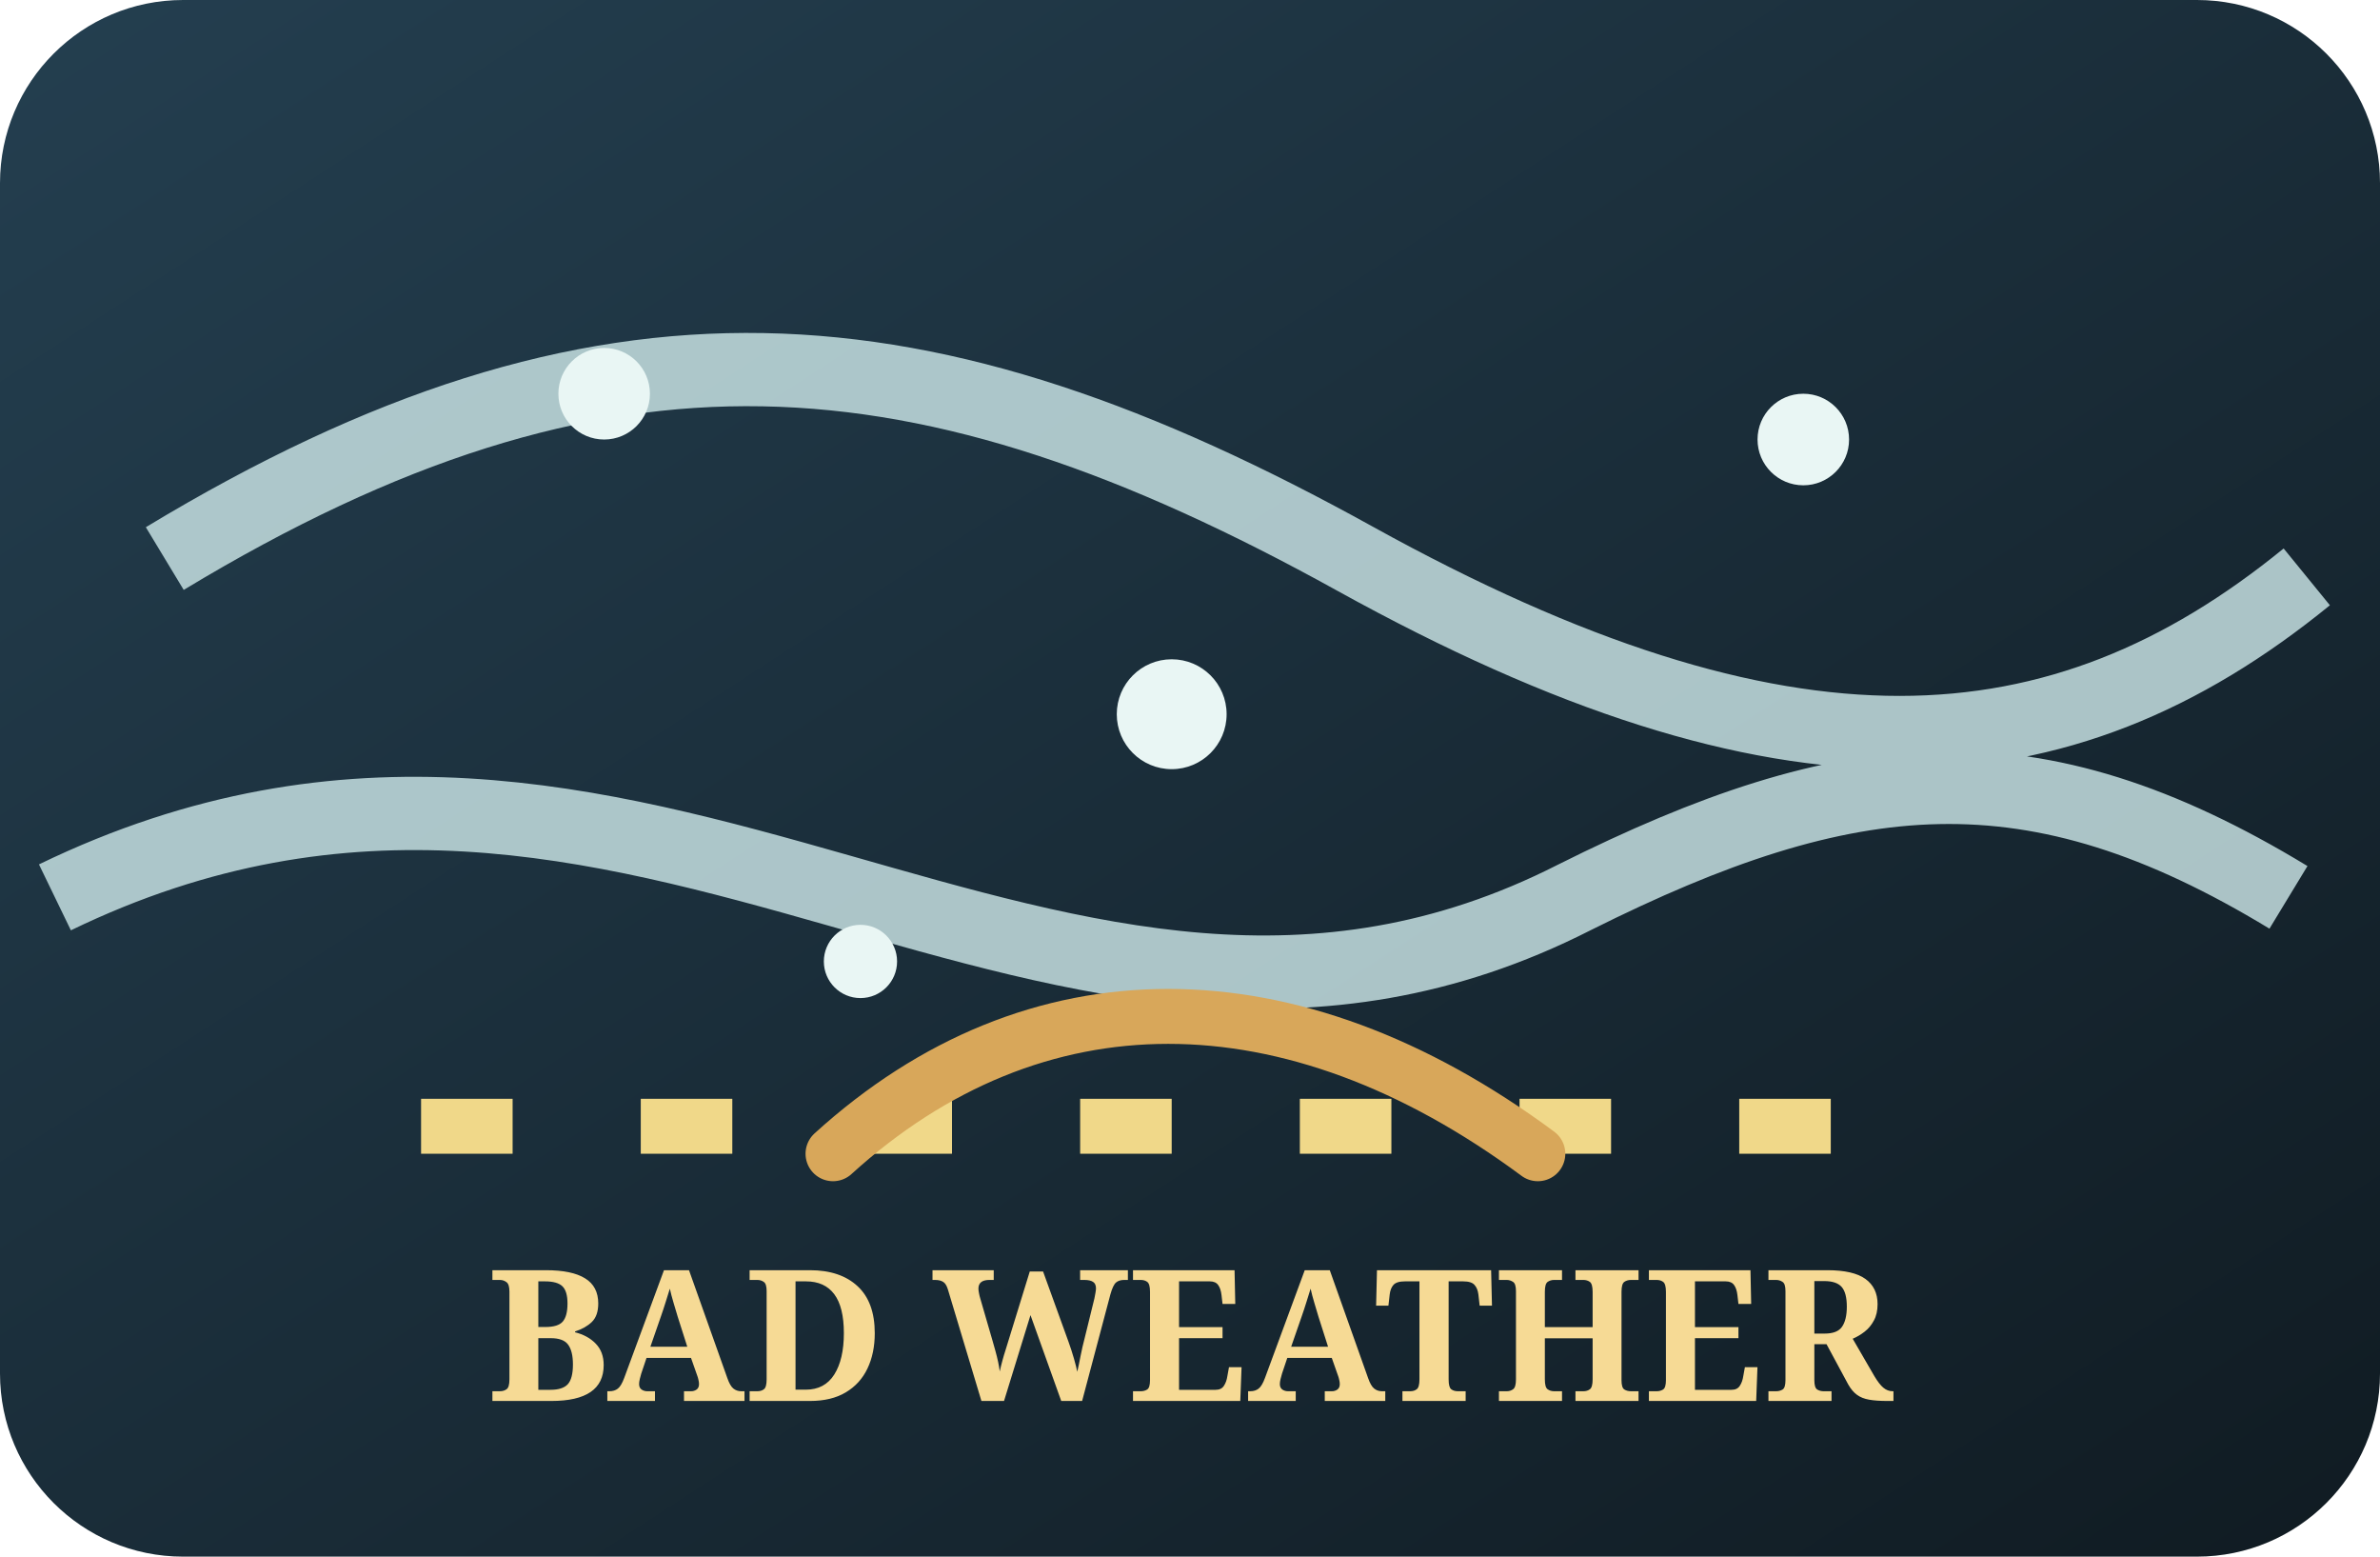
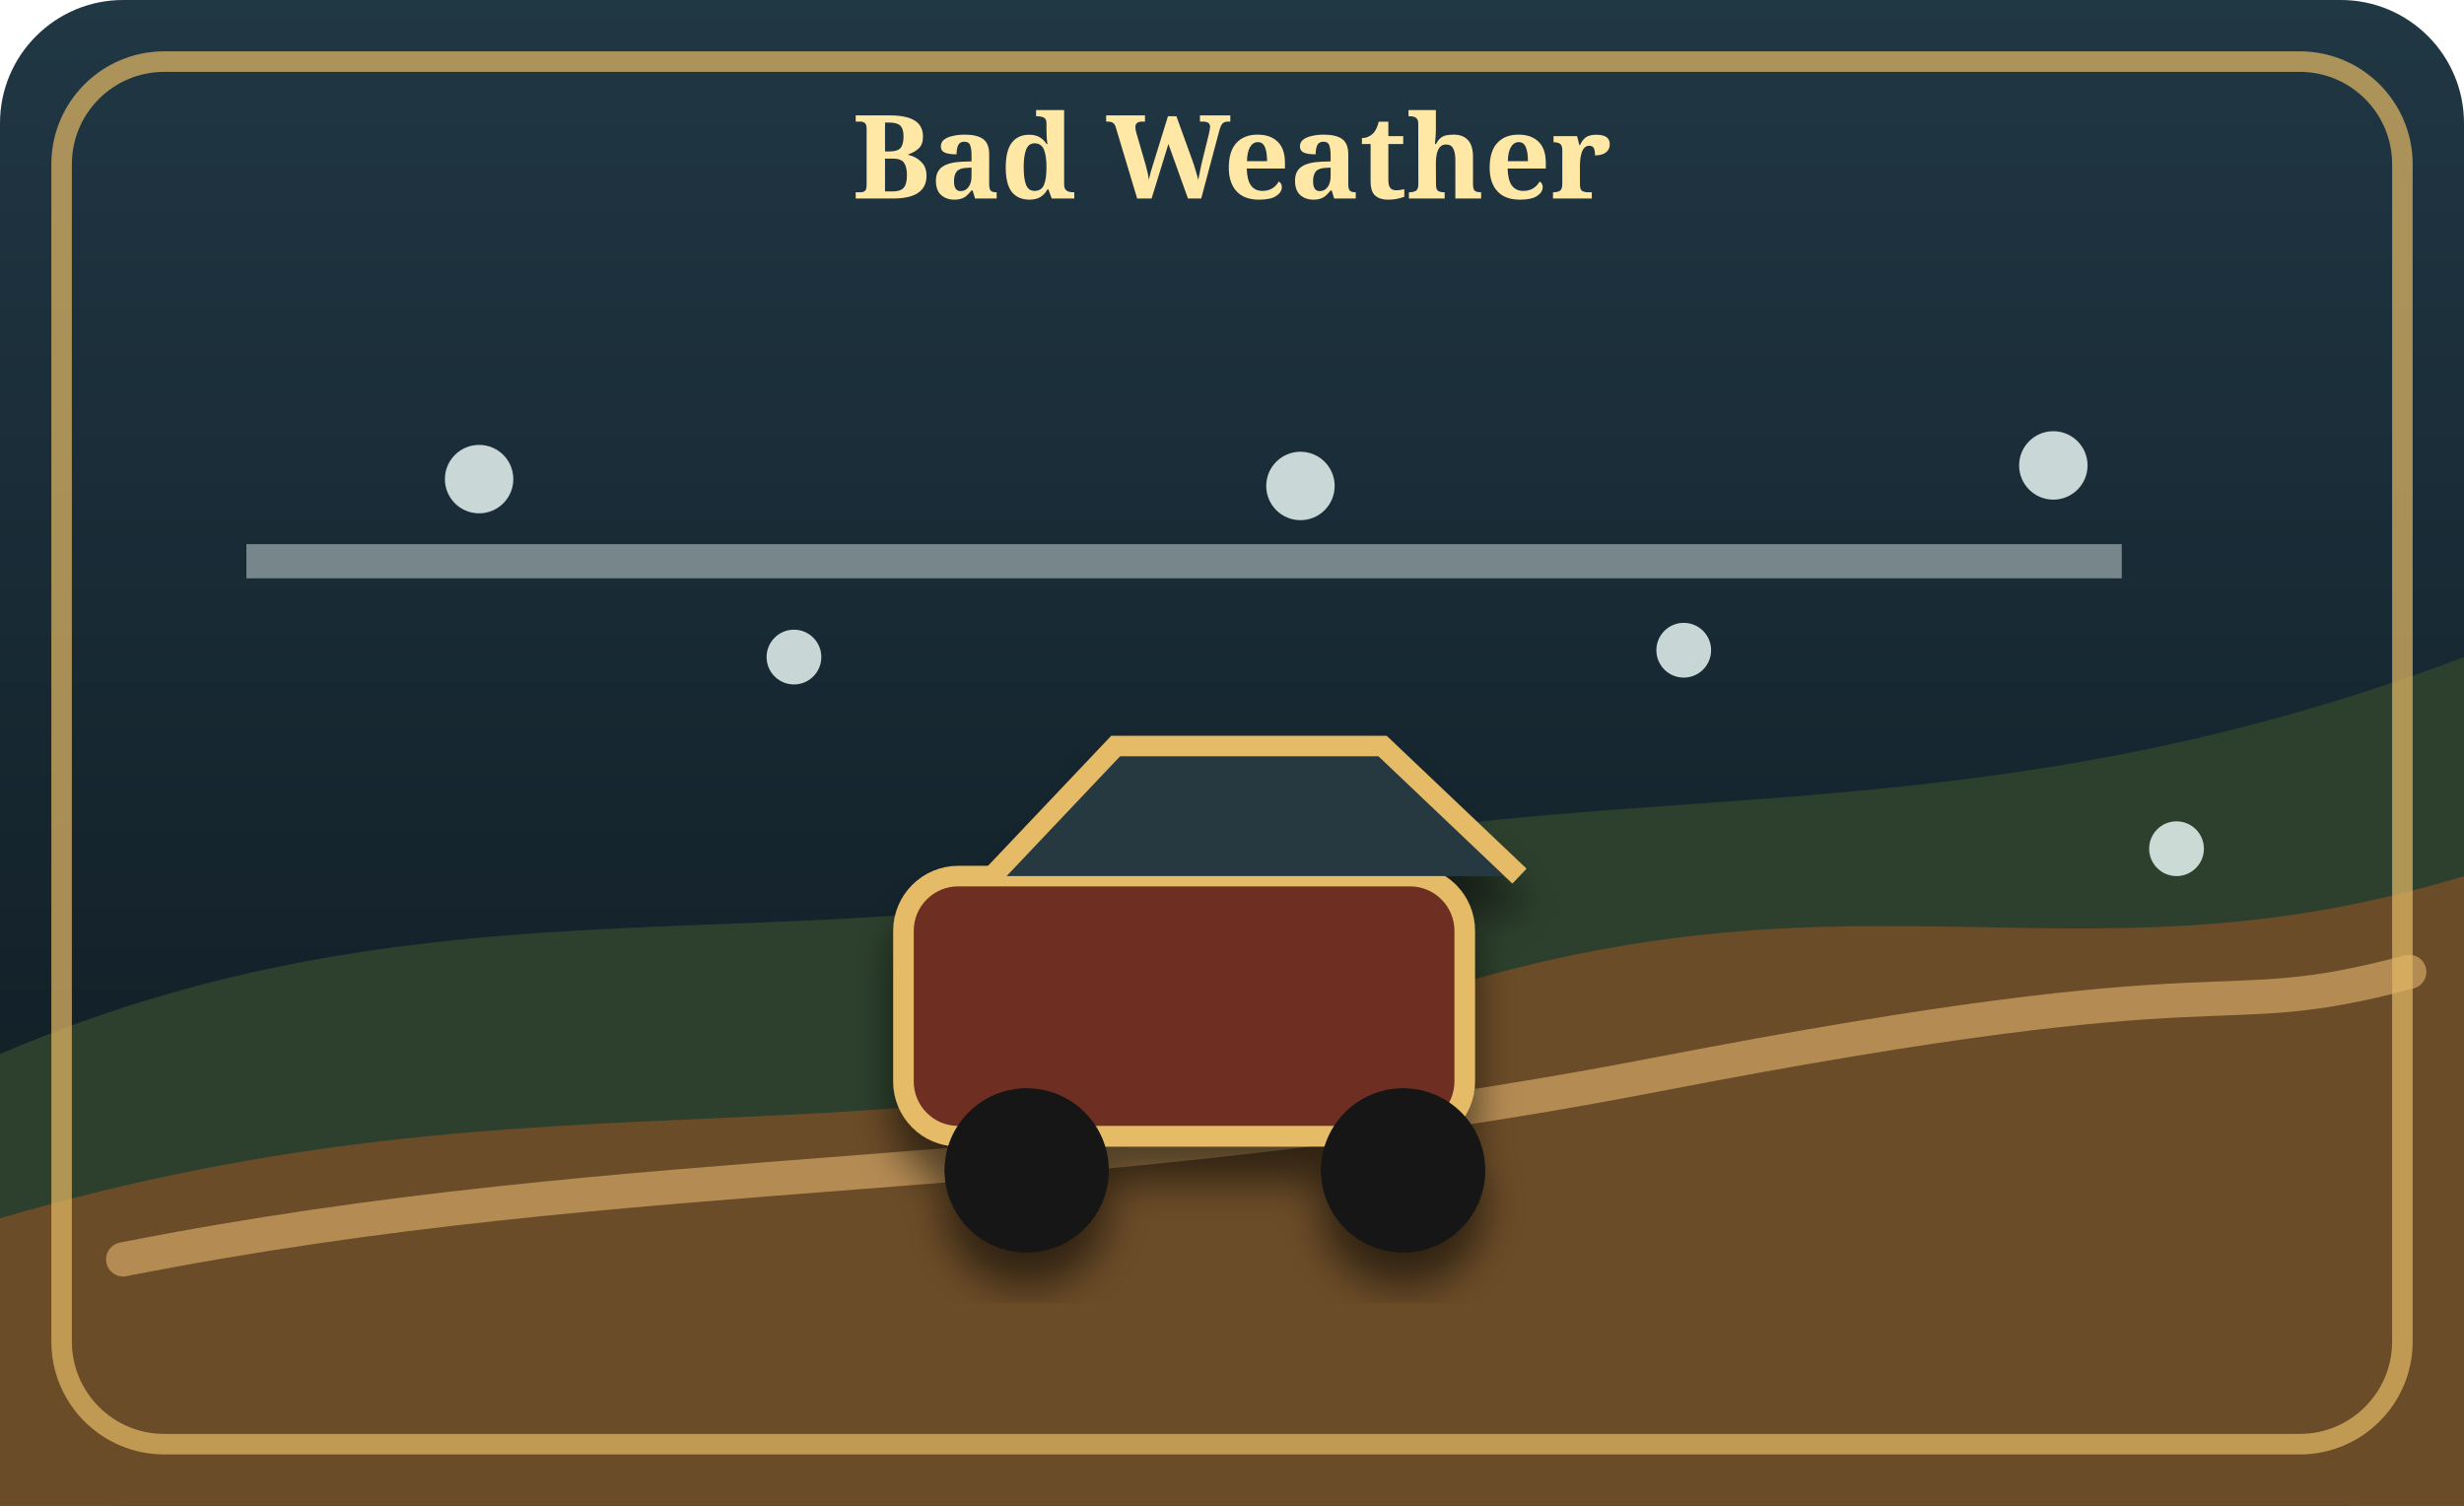
- <svg xmlns="http://www.w3.org/2000/svg" viewBox="0 0 260 170">
+ <svg xmlns="http://www.w3.org/2000/svg" viewBox="0 0 360 220" role="img" aria-label="Bad Weather">
  <defs>
-     <linearGradient id="storm" y1="0" y2="1">
-       <stop offset="0" stop-color="#243f50" />
-       <stop offset="1" stop-color="#101b22" />
+     <linearGradient id="sky" x1="0" x2="0" y1="0" y2="1">
+       <stop offset="0" stop-color="#203744" />
+       <stop offset="1" stop-color="#0d171d" />
    </linearGradient>
+     <linearGradient id="gold" x1="0" x2="1">
+       <stop offset="0" stop-color="#fff0ae" />
+       <stop offset=".5" stop-color="#d59d3e" />
+       <stop offset="1" stop-color="#fff1b8" />
+     </linearGradient>
+     <filter id="shadow">
+       <feDropShadow dx="0" dy="5" stdDeviation="3" flood-color="#000" flood-opacity=".55" />
+     </filter>
  </defs>
-   <rect width="260" height="170" rx="20" fill="url(#storm)" />
-   <path d="M18 61c48-29 83-26 130 0s77 24 104 2M6 98c64-31 109 29 166 0 30-15 50-17 78 0" fill="none" stroke="#cce7e8" stroke-width="8" opacity=".82" />
-   <path d="M46 123h168" stroke="#f0d889" stroke-width="6" stroke-dasharray="10 14" />
-   <circle cx="66" cy="43" r="5" fill="#e9f6f4" />
-   <circle cx="128" cy="78" r="6" fill="#e9f6f4" />
-   <circle cx="197" cy="48" r="5" fill="#e9f6f4" />
-   <circle cx="94" cy="105" r="4" fill="#e9f6f4" />
-   <path d="M91 126c22-20 50-20 77 0" fill="none" stroke="#d8a75a" stroke-width="6" stroke-linecap="round" />
-   <text x="130" y="153" text-anchor="middle" font-family="Georgia,serif" font-size="20" font-weight="700" fill="#f6da95">BAD WEATHER</text>
+   <rect width="360" height="220" rx="18" fill="url(#sky)" />
+   <path d="M0 154 C65 126 118 142 176 127 S286 124 360 96 V220 H0z" fill="#2d402d" />
+   <path d="M0 178 C82 154 130 173 200 148 S301 146 360 128 V220 H0z" fill="#6b4c28" />
+   <path d="M18 184 C94 169 154 174 242 157 S322 150 352 142" fill="none" stroke="#d0a464" stroke-width="5" stroke-linecap="round" opacity=".72" />
+   <g filter="url(#shadow)">
+     <rect x="132" y="128" width="82" height="38" rx="8" fill="#6e2f24" stroke="#e6bb68" stroke-width="3" />
+     <path d="M145 128l18-19h39l20 19" fill="#263940" stroke="#e6bb68" stroke-width="3" />
+     <circle cx="150" cy="171" r="12" fill="#141414" />
+     <circle cx="205" cy="171" r="12" fill="#141414" />
+   </g>
+   <g fill="#e8f4f2" opacity=".85">
+     <circle cx="70" cy="70" r="5" />
+     <circle cx="116" cy="96" r="4" />
+     <circle cx="190" cy="71" r="5" />
+     <circle cx="246" cy="95" r="4" />
+     <circle cx="300" cy="68" r="5" />
+     <circle cx="318" cy="124" r="4" />
+   </g>
+   <path d="M36 82h274" stroke="#e8f4f2" stroke-width="5" opacity=".45" />
+   <rect x="9" y="9" width="342" height="202" rx="15" fill="none" stroke="#e1b764" stroke-width="3" opacity=".72" />
+   <text x="180" y="29" text-anchor="middle" font-family="Georgia,serif" font-size="17" font-weight="800" fill="#ffe7a6">Bad Weather</text>
</svg>
